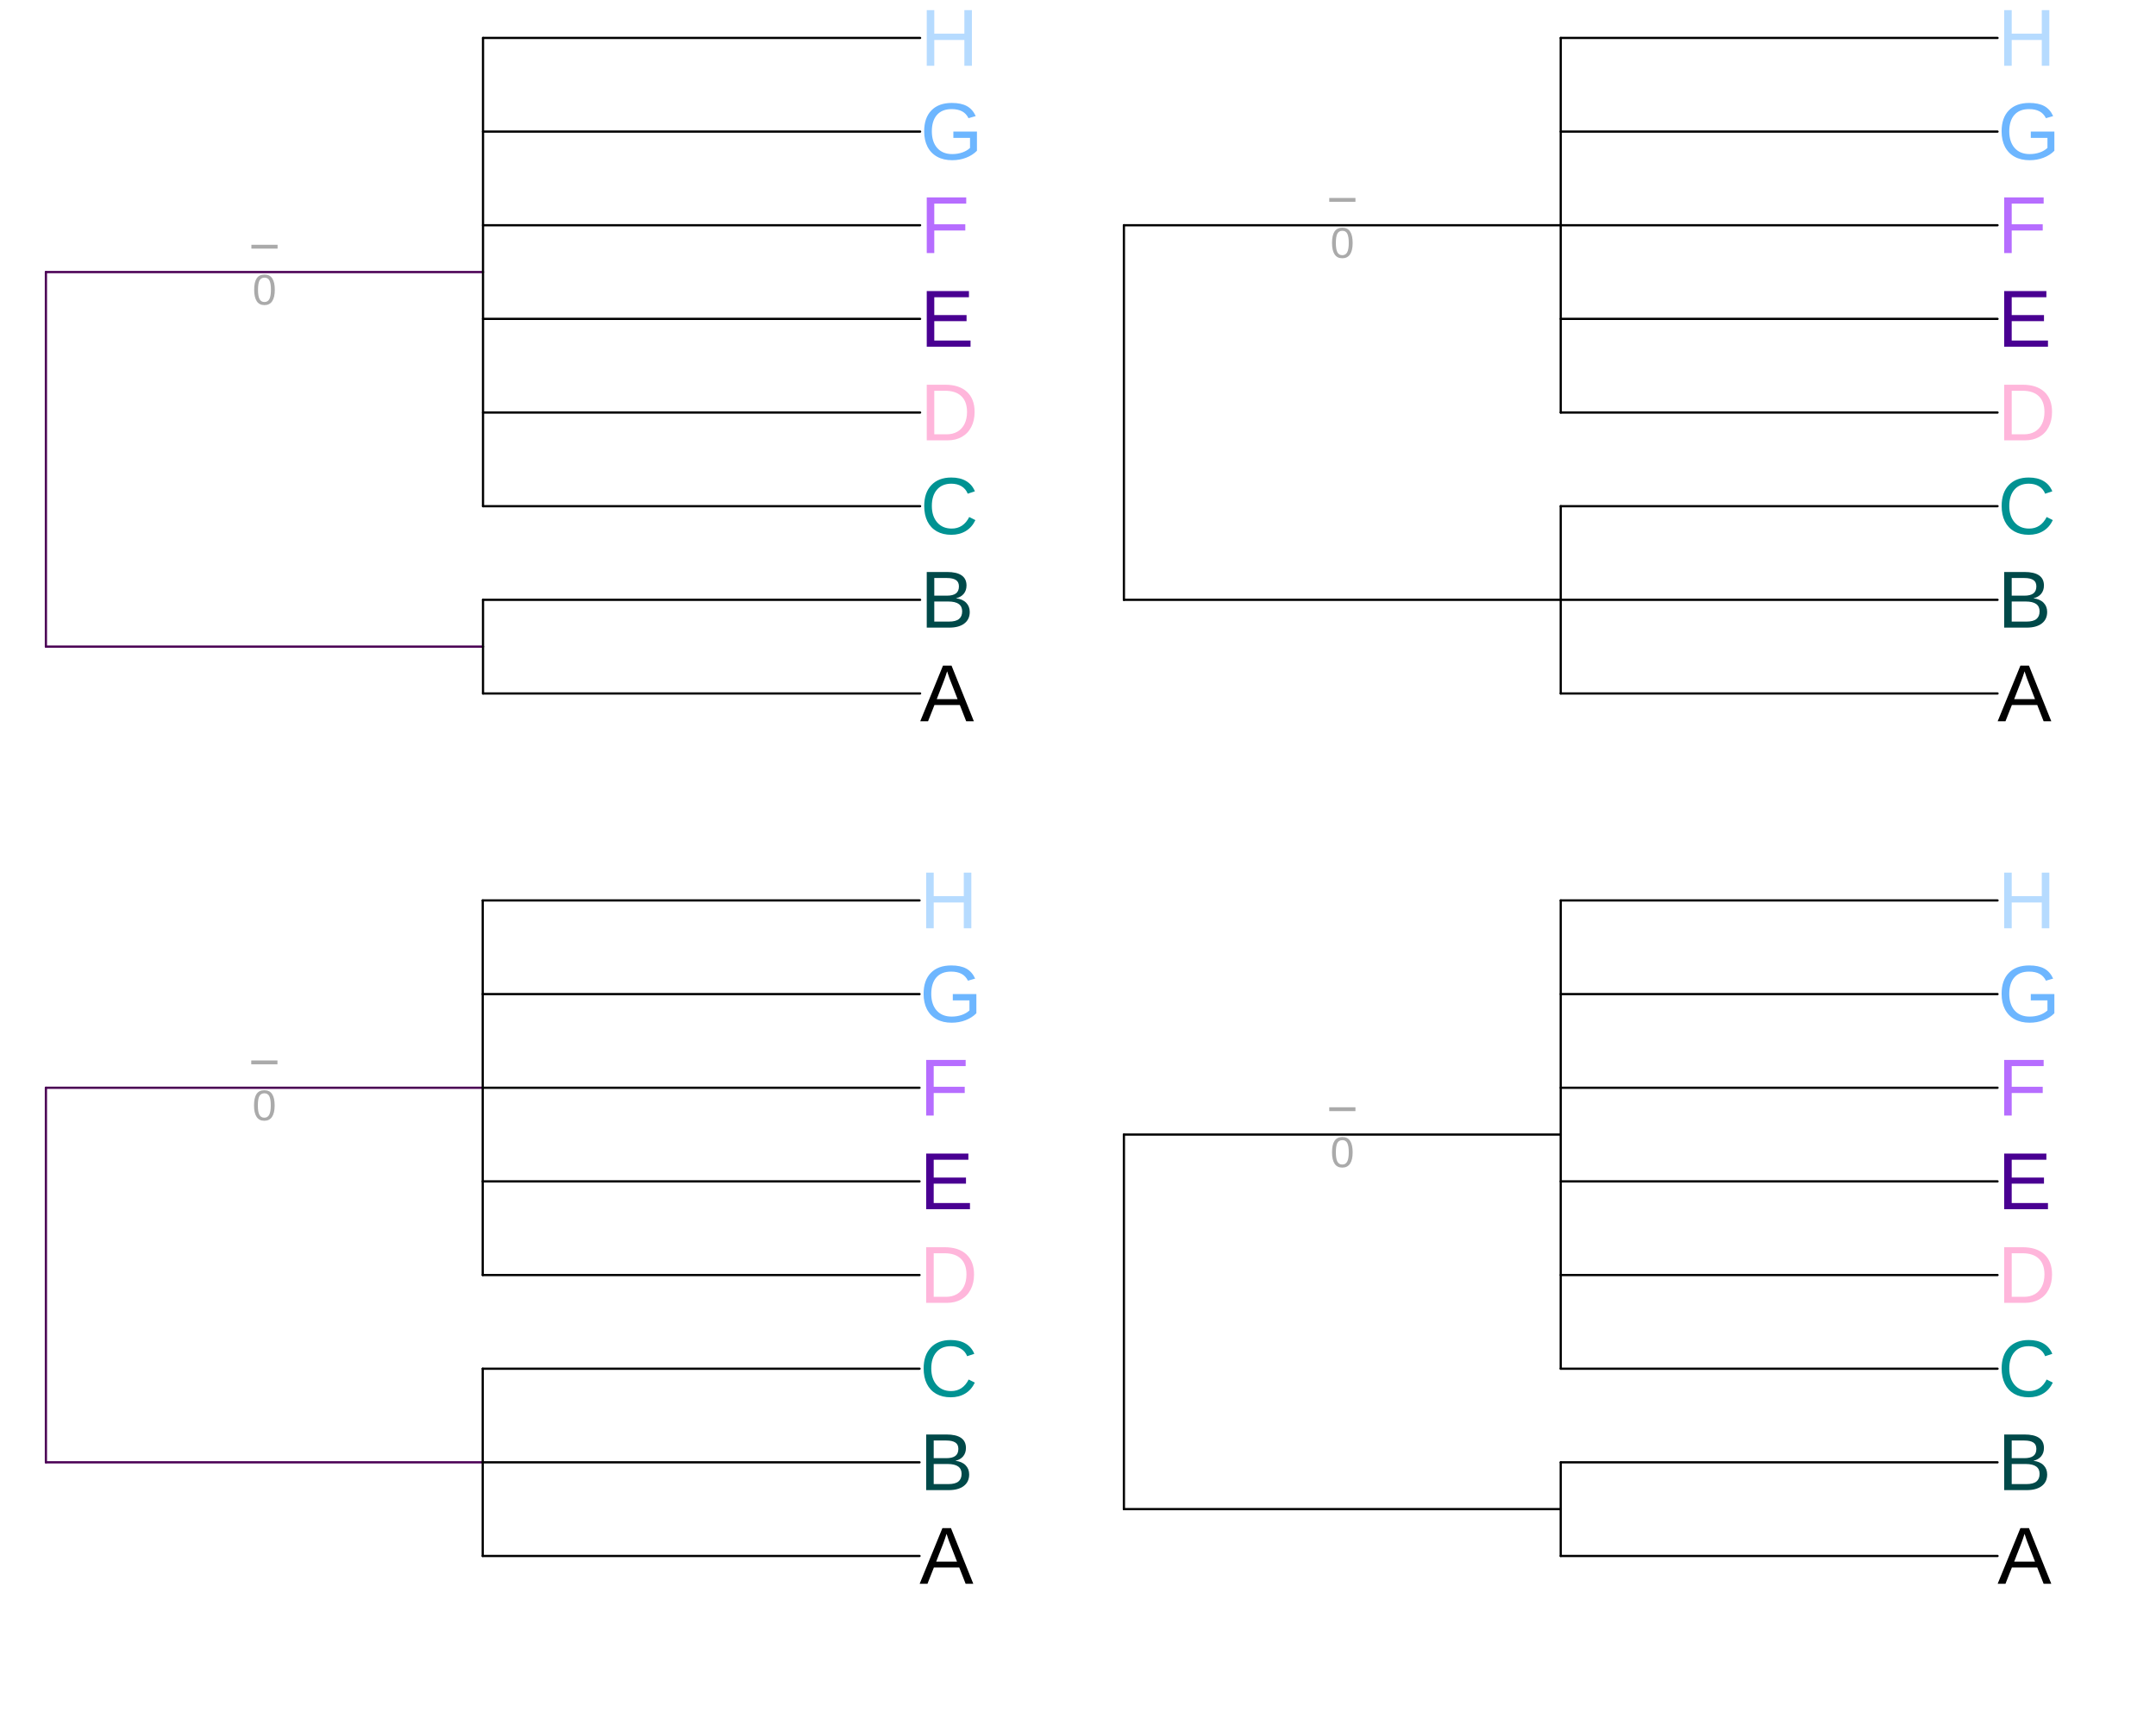
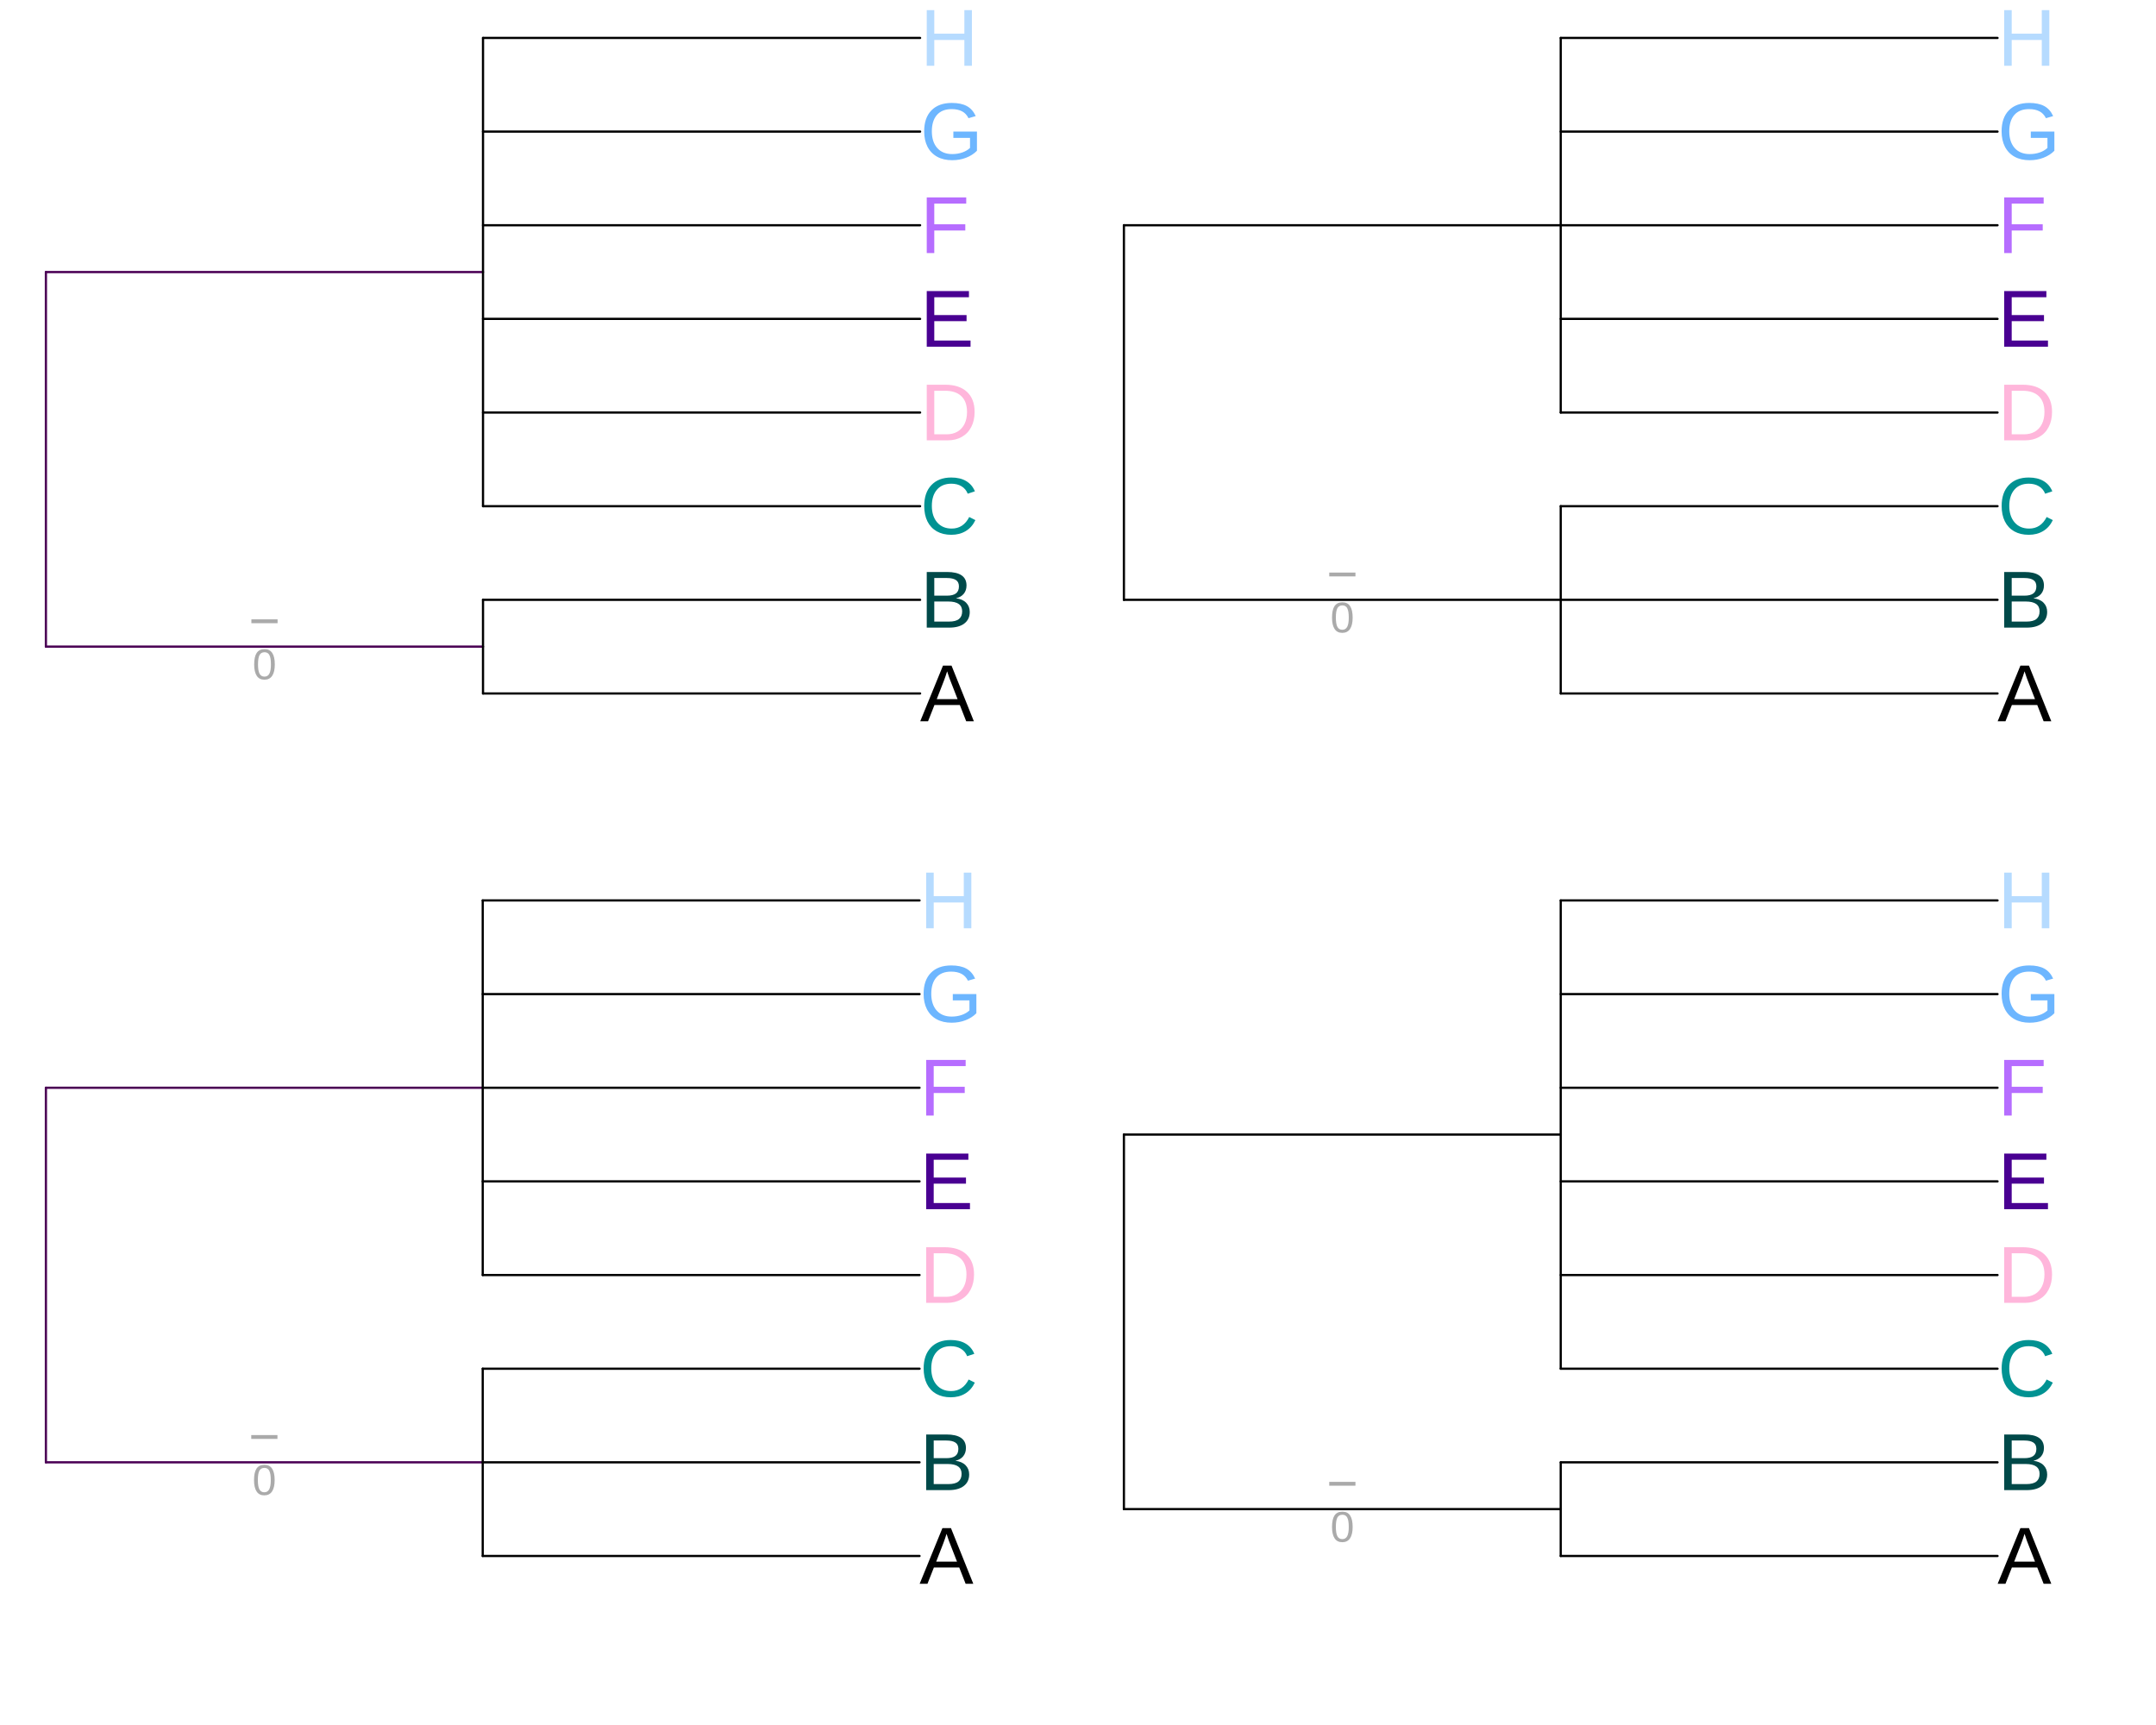
<svg xmlns="http://www.w3.org/2000/svg" viewBox="0 0 720.00 576.00">
  <defs>
    <style type="text/css">
    line, polyline, polygon, path, rect, circle {
      fill: none;
      stroke: #000000;
      stroke-linecap: round;
      stroke-linejoin: round;
      stroke-miterlimit: 10.00;
    }
  </style>
  </defs>
  <rect width="100%" height="100%" style="stroke: none; fill: #FFFFFF;" />
  <defs>
    <clipPath id="cpMC4wMHwzNjAuMDB8Mjg4LjAwfDAuMDA=">
      <rect x="0.00" y="0.00" width="360.00" height="288.00" />
    </clipPath>
  </defs>
  <defs>
    <clipPath id="cpMi4xNnwzNTcuODR8Mjg1Ljg0fDIuMTY=">
      <rect x="2.16" y="2.16" width="355.68" height="283.68" />
    </clipPath>
  </defs>
  <line x1="15.33" y1="215.92" x2="161.30" y2="215.92" style="stroke-width: 0.75; stroke: #4B0055;" clip-path="url(#cpMi4xNnwzNTcuODR8Mjg1Ljg0fDIuMTY=)" />
  <line x1="161.30" y1="231.56" x2="307.27" y2="231.56" style="stroke-width: 0.75;" clip-path="url(#cpMi4xNnwzNTcuODR8Mjg1Ljg0fDIuMTY=)" />
  <line x1="161.30" y1="200.29" x2="307.27" y2="200.29" style="stroke-width: 0.75;" clip-path="url(#cpMi4xNnwzNTcuODR8Mjg1Ljg0fDIuMTY=)" />
  <line x1="15.33" y1="90.84" x2="161.30" y2="90.84" style="stroke-width: 0.75; stroke: #4B0055;" clip-path="url(#cpMi4xNnwzNTcuODR8Mjg1Ljg0fDIuMTY=)" />
  <line x1="161.30" y1="169.02" x2="307.27" y2="169.02" style="stroke-width: 0.75;" clip-path="url(#cpMi4xNnwzNTcuODR8Mjg1Ljg0fDIuMTY=)" />
  <line x1="161.30" y1="137.75" x2="307.27" y2="137.75" style="stroke-width: 0.75;" clip-path="url(#cpMi4xNnwzNTcuODR8Mjg1Ljg0fDIuMTY=)" />
  <line x1="161.30" y1="106.48" x2="307.27" y2="106.48" style="stroke-width: 0.75;" clip-path="url(#cpMi4xNnwzNTcuODR8Mjg1Ljg0fDIuMTY=)" />
  <line x1="161.30" y1="75.21" x2="307.27" y2="75.21" style="stroke-width: 0.75;" clip-path="url(#cpMi4xNnwzNTcuODR8Mjg1Ljg0fDIuMTY=)" />
  <line x1="161.30" y1="43.94" x2="307.27" y2="43.94" style="stroke-width: 0.75;" clip-path="url(#cpMi4xNnwzNTcuODR8Mjg1Ljg0fDIuMTY=)" />
  <line x1="161.30" y1="12.67" x2="307.27" y2="12.67" style="stroke-width: 0.75;" clip-path="url(#cpMi4xNnwzNTcuODR8Mjg1Ljg0fDIuMTY=)" />
  <line x1="15.33" y1="215.92" x2="15.33" y2="90.84" style="stroke-width: 0.75; stroke: #4B0055;" clip-path="url(#cpMi4xNnwzNTcuODR8Mjg1Ljg0fDIuMTY=)" />
  <line x1="161.30" y1="231.56" x2="161.30" y2="200.29" style="stroke-width: 0.75;" clip-path="url(#cpMi4xNnwzNTcuODR8Mjg1Ljg0fDIuMTY=)" />
  <line x1="161.30" y1="169.02" x2="161.30" y2="12.67" style="stroke-width: 0.75;" clip-path="url(#cpMi4xNnwzNTcuODR8Mjg1Ljg0fDIuMTY=)" />
  <g clip-path="url(#cpMi4xNnwzNTcuODR8Mjg1Ljg0fDIuMTY=)">
    <text x="307.27" y="240.84" style="font-size: 27.00px; font-family: Liberation Sans;" textLength="18.02px" lengthAdjust="spacingAndGlyphs">A</text>
  </g>
  <g clip-path="url(#cpMi4xNnwzNTcuODR8Mjg1Ljg0fDIuMTY=)">
    <text x="307.27" y="209.57" style="font-size: 27.00px; fill: #004949; font-family: Liberation Sans;" textLength="18.02px" lengthAdjust="spacingAndGlyphs">B</text>
  </g>
  <g clip-path="url(#cpMi4xNnwzNTcuODR8Mjg1Ljg0fDIuMTY=)">
    <text x="307.27" y="178.31" style="font-size: 27.00px; fill: #009292; font-family: Liberation Sans;" textLength="19.50px" lengthAdjust="spacingAndGlyphs">C</text>
  </g>
  <g clip-path="url(#cpMi4xNnwzNTcuODR8Mjg1Ljg0fDIuMTY=)">
    <text x="307.27" y="147.04" style="font-size: 27.00px; fill: #FFB6DB; font-family: Liberation Sans;" textLength="19.50px" lengthAdjust="spacingAndGlyphs">D</text>
  </g>
  <g clip-path="url(#cpMi4xNnwzNTcuODR8Mjg1Ljg0fDIuMTY=)">
    <text x="307.27" y="115.77" style="font-size: 27.00px; fill: #490092; font-family: Liberation Sans;" textLength="18.02px" lengthAdjust="spacingAndGlyphs">E</text>
  </g>
  <g clip-path="url(#cpMi4xNnwzNTcuODR8Mjg1Ljg0fDIuMTY=)">
    <text x="307.27" y="84.50" style="font-size: 27.00px; fill: #B66DFF; font-family: Liberation Sans;" textLength="16.50px" lengthAdjust="spacingAndGlyphs">F</text>
  </g>
  <g clip-path="url(#cpMi4xNnwzNTcuODR8Mjg1Ljg0fDIuMTY=)">
    <text x="307.27" y="53.23" style="font-size: 27.00px; fill: #6DB6FF; font-family: Liberation Sans;" textLength="21.00px" lengthAdjust="spacingAndGlyphs">G</text>
  </g>
  <g clip-path="url(#cpMi4xNnwzNTcuODR8Mjg1Ljg0fDIuMTY=)">
    <text x="307.27" y="21.96" style="font-size: 27.00px; fill: #B6DBFF; font-family: Liberation Sans;" textLength="19.50px" lengthAdjust="spacingAndGlyphs">H</text>
  </g>
  <g clip-path="url(#cpMi4xNnwzNTcuODR8Mjg1Ljg0fDIuMTY=)">
-     <text x="83.06" y="88.36" style="font-size: 18.00px; fill: #AAAAAA; font-family: Liberation Sans;" textLength="10.52px" lengthAdjust="spacingAndGlyphs">−</text>
-   </g>
-   <g clip-path="url(#cpMi4xNnwzNTcuODR8Mjg1Ljg0fDIuMTY=)">
-     <text x="84.32" y="101.74" style="font-size: 14.40px; fill: #AAAAAA; font-family: Liberation Sans;" textLength="8.00px" lengthAdjust="spacingAndGlyphs">0</text>
+     <text x="83.06" y="213.44" style="font-size: 18.00px; fill: #AAAAAA; font-family: Liberation Sans;" textLength="10.52px" lengthAdjust="spacingAndGlyphs">−</text>
+   </g>
+   <g clip-path="url(#cpMi4xNnwzNTcuODR8Mjg1Ljg0fDIuMTY=)">
+     <text x="84.32" y="226.82" style="font-size: 14.40px; fill: #AAAAAA; font-family: Liberation Sans;" textLength="8.00px" lengthAdjust="spacingAndGlyphs">0</text>
  </g>
  <defs>
    <clipPath id="cpMzYyLjE2fDcxNy44NHwyODUuODR8Mi4xNg==">
      <rect x="362.16" y="2.16" width="355.68" height="283.68" />
    </clipPath>
  </defs>
  <defs>
    <clipPath id="cpMzYwLjAwfDcyMC4wMHwyODguMDB8MC4wMA==">
      <rect x="360.00" y="0.00" width="360.00" height="288.00" />
    </clipPath>
  </defs>
  <defs>
    <clipPath id="cpMzYyLjE2fDcxNy44NHwyODUuODR8Mi4xNg==">
      <rect x="362.16" y="2.16" width="355.68" height="283.68" />
    </clipPath>
  </defs>
  <line x1="375.33" y1="200.29" x2="521.21" y2="200.29" style="stroke-width: 0.75;" clip-path="url(#cpMzYyLjE2fDcxNy44NHwyODUuODR8Mi4xNg==)" />
  <line x1="521.21" y1="231.56" x2="667.08" y2="231.56" style="stroke-width: 0.75;" clip-path="url(#cpMzYyLjE2fDcxNy44NHwyODUuODR8Mi4xNg==)" />
  <line x1="521.21" y1="200.29" x2="667.08" y2="200.29" style="stroke-width: 0.75;" clip-path="url(#cpMzYyLjE2fDcxNy44NHwyODUuODR8Mi4xNg==)" />
  <line x1="521.21" y1="169.02" x2="667.08" y2="169.02" style="stroke-width: 0.75;" clip-path="url(#cpMzYyLjE2fDcxNy44NHwyODUuODR8Mi4xNg==)" />
  <line x1="375.33" y1="75.21" x2="521.21" y2="75.21" style="stroke-width: 0.75;" clip-path="url(#cpMzYyLjE2fDcxNy44NHwyODUuODR8Mi4xNg==)" />
  <line x1="521.21" y1="137.75" x2="667.08" y2="137.75" style="stroke-width: 0.75;" clip-path="url(#cpMzYyLjE2fDcxNy44NHwyODUuODR8Mi4xNg==)" />
  <line x1="521.21" y1="106.48" x2="667.08" y2="106.48" style="stroke-width: 0.75;" clip-path="url(#cpMzYyLjE2fDcxNy44NHwyODUuODR8Mi4xNg==)" />
  <line x1="521.21" y1="75.21" x2="667.08" y2="75.21" style="stroke-width: 0.75;" clip-path="url(#cpMzYyLjE2fDcxNy44NHwyODUuODR8Mi4xNg==)" />
  <line x1="521.21" y1="43.94" x2="667.08" y2="43.94" style="stroke-width: 0.75;" clip-path="url(#cpMzYyLjE2fDcxNy44NHwyODUuODR8Mi4xNg==)" />
  <line x1="521.21" y1="12.67" x2="667.08" y2="12.67" style="stroke-width: 0.75;" clip-path="url(#cpMzYyLjE2fDcxNy44NHwyODUuODR8Mi4xNg==)" />
  <line x1="375.33" y1="200.29" x2="375.33" y2="75.21" style="stroke-width: 0.75;" clip-path="url(#cpMzYyLjE2fDcxNy44NHwyODUuODR8Mi4xNg==)" />
  <line x1="521.21" y1="231.56" x2="521.21" y2="169.02" style="stroke-width: 0.75;" clip-path="url(#cpMzYyLjE2fDcxNy44NHwyODUuODR8Mi4xNg==)" />
  <line x1="521.21" y1="137.75" x2="521.21" y2="12.67" style="stroke-width: 0.75;" clip-path="url(#cpMzYyLjE2fDcxNy44NHwyODUuODR8Mi4xNg==)" />
  <g clip-path="url(#cpMzYyLjE2fDcxNy44NHwyODUuODR8Mi4xNg==)">
    <text x="667.08" y="240.84" style="font-size: 27.00px; font-family: Liberation Sans;" textLength="18.02px" lengthAdjust="spacingAndGlyphs">A</text>
  </g>
  <g clip-path="url(#cpMzYyLjE2fDcxNy44NHwyODUuODR8Mi4xNg==)">
    <text x="667.08" y="209.57" style="font-size: 27.00px; fill: #004949; font-family: Liberation Sans;" textLength="18.02px" lengthAdjust="spacingAndGlyphs">B</text>
  </g>
  <g clip-path="url(#cpMzYyLjE2fDcxNy44NHwyODUuODR8Mi4xNg==)">
    <text x="667.08" y="178.31" style="font-size: 27.00px; fill: #009292; font-family: Liberation Sans;" textLength="19.50px" lengthAdjust="spacingAndGlyphs">C</text>
  </g>
  <g clip-path="url(#cpMzYyLjE2fDcxNy44NHwyODUuODR8Mi4xNg==)">
    <text x="667.08" y="147.04" style="font-size: 27.00px; fill: #FFB6DB; font-family: Liberation Sans;" textLength="19.50px" lengthAdjust="spacingAndGlyphs">D</text>
  </g>
  <g clip-path="url(#cpMzYyLjE2fDcxNy44NHwyODUuODR8Mi4xNg==)">
    <text x="667.08" y="115.77" style="font-size: 27.00px; fill: #490092; font-family: Liberation Sans;" textLength="18.02px" lengthAdjust="spacingAndGlyphs">E</text>
  </g>
  <g clip-path="url(#cpMzYyLjE2fDcxNy44NHwyODUuODR8Mi4xNg==)">
    <text x="667.08" y="84.50" style="font-size: 27.00px; fill: #B66DFF; font-family: Liberation Sans;" textLength="16.50px" lengthAdjust="spacingAndGlyphs">F</text>
  </g>
  <g clip-path="url(#cpMzYyLjE2fDcxNy44NHwyODUuODR8Mi4xNg==)">
    <text x="667.08" y="53.23" style="font-size: 27.00px; fill: #6DB6FF; font-family: Liberation Sans;" textLength="21.00px" lengthAdjust="spacingAndGlyphs">G</text>
  </g>
  <g clip-path="url(#cpMzYyLjE2fDcxNy44NHwyODUuODR8Mi4xNg==)">
    <text x="667.08" y="21.96" style="font-size: 27.00px; fill: #B6DBFF; font-family: Liberation Sans;" textLength="19.50px" lengthAdjust="spacingAndGlyphs">H</text>
  </g>
  <g clip-path="url(#cpMzYyLjE2fDcxNy44NHwyODUuODR8Mi4xNg==)">
-     <text x="443.01" y="72.73" style="font-size: 18.00px; fill: #AAAAAA; font-family: Liberation Sans;" textLength="10.52px" lengthAdjust="spacingAndGlyphs">−</text>
-   </g>
-   <g clip-path="url(#cpMzYyLjE2fDcxNy44NHwyODUuODR8Mi4xNg==)">
-     <text x="444.27" y="86.10" style="font-size: 14.40px; fill: #AAAAAA; font-family: Liberation Sans;" textLength="8.00px" lengthAdjust="spacingAndGlyphs">0</text>
+     <text x="443.01" y="197.81" style="font-size: 18.00px; fill: #AAAAAA; font-family: Liberation Sans;" textLength="10.52px" lengthAdjust="spacingAndGlyphs">−</text>
+   </g>
+   <g clip-path="url(#cpMzYyLjE2fDcxNy44NHwyODUuODR8Mi4xNg==)">
+     <text x="444.27" y="211.18" style="font-size: 14.40px; fill: #AAAAAA; font-family: Liberation Sans;" textLength="8.00px" lengthAdjust="spacingAndGlyphs">0</text>
  </g>
  <defs>
    <clipPath id="cpMi4xNnwzNTcuODR8NTczLjg0fDI5MC4xNg==">
      <rect x="2.16" y="290.16" width="355.68" height="283.68" />
    </clipPath>
  </defs>
  <defs>
    <clipPath id="cpMC4wMHwzNjAuMDB8NTc2LjAwfDI4OC4wMA==">
      <rect x="0.00" y="288.00" width="360.00" height="288.00" />
    </clipPath>
  </defs>
  <defs>
    <clipPath id="cpMi4xNnwzNTcuODR8NTczLjg0fDI5MC4xNg==">
      <rect x="2.16" y="290.16" width="355.68" height="283.68" />
    </clipPath>
  </defs>
  <line x1="15.33" y1="488.29" x2="161.21" y2="488.29" style="stroke-width: 0.75; stroke: #4B0055;" clip-path="url(#cpMi4xNnwzNTcuODR8NTczLjg0fDI5MC4xNg==)" />
  <line x1="161.21" y1="519.56" x2="307.08" y2="519.56" style="stroke-width: 0.75;" clip-path="url(#cpMi4xNnwzNTcuODR8NTczLjg0fDI5MC4xNg==)" />
  <line x1="161.21" y1="488.29" x2="307.08" y2="488.29" style="stroke-width: 0.75;" clip-path="url(#cpMi4xNnwzNTcuODR8NTczLjg0fDI5MC4xNg==)" />
  <line x1="161.21" y1="457.02" x2="307.08" y2="457.02" style="stroke-width: 0.75;" clip-path="url(#cpMi4xNnwzNTcuODR8NTczLjg0fDI5MC4xNg==)" />
  <line x1="15.33" y1="363.21" x2="161.21" y2="363.21" style="stroke-width: 0.75; stroke: #4B0055;" clip-path="url(#cpMi4xNnwzNTcuODR8NTczLjg0fDI5MC4xNg==)" />
  <line x1="161.21" y1="425.75" x2="307.08" y2="425.75" style="stroke-width: 0.75;" clip-path="url(#cpMi4xNnwzNTcuODR8NTczLjg0fDI5MC4xNg==)" />
  <line x1="161.21" y1="394.48" x2="307.08" y2="394.48" style="stroke-width: 0.75;" clip-path="url(#cpMi4xNnwzNTcuODR8NTczLjg0fDI5MC4xNg==)" />
  <line x1="161.21" y1="363.21" x2="307.08" y2="363.21" style="stroke-width: 0.75;" clip-path="url(#cpMi4xNnwzNTcuODR8NTczLjg0fDI5MC4xNg==)" />
  <line x1="161.21" y1="331.94" x2="307.08" y2="331.94" style="stroke-width: 0.75;" clip-path="url(#cpMi4xNnwzNTcuODR8NTczLjg0fDI5MC4xNg==)" />
  <line x1="161.21" y1="300.67" x2="307.08" y2="300.67" style="stroke-width: 0.75;" clip-path="url(#cpMi4xNnwzNTcuODR8NTczLjg0fDI5MC4xNg==)" />
  <line x1="15.33" y1="488.29" x2="15.33" y2="363.21" style="stroke-width: 0.75; stroke: #4B0055;" clip-path="url(#cpMi4xNnwzNTcuODR8NTczLjg0fDI5MC4xNg==)" />
  <line x1="161.21" y1="519.56" x2="161.21" y2="457.02" style="stroke-width: 0.75;" clip-path="url(#cpMi4xNnwzNTcuODR8NTczLjg0fDI5MC4xNg==)" />
  <line x1="161.21" y1="425.75" x2="161.21" y2="300.67" style="stroke-width: 0.75;" clip-path="url(#cpMi4xNnwzNTcuODR8NTczLjg0fDI5MC4xNg==)" />
  <g clip-path="url(#cpMi4xNnwzNTcuODR8NTczLjg0fDI5MC4xNg==)">
    <text x="307.08" y="528.84" style="font-size: 27.00px; font-family: Liberation Sans;" textLength="18.02px" lengthAdjust="spacingAndGlyphs">A</text>
  </g>
  <g clip-path="url(#cpMi4xNnwzNTcuODR8NTczLjg0fDI5MC4xNg==)">
    <text x="307.08" y="497.57" style="font-size: 27.00px; fill: #004949; font-family: Liberation Sans;" textLength="18.02px" lengthAdjust="spacingAndGlyphs">B</text>
  </g>
  <g clip-path="url(#cpMi4xNnwzNTcuODR8NTczLjg0fDI5MC4xNg==)">
    <text x="307.08" y="466.31" style="font-size: 27.00px; fill: #009292; font-family: Liberation Sans;" textLength="19.50px" lengthAdjust="spacingAndGlyphs">C</text>
  </g>
  <g clip-path="url(#cpMi4xNnwzNTcuODR8NTczLjg0fDI5MC4xNg==)">
    <text x="307.08" y="435.04" style="font-size: 27.00px; fill: #FFB6DB; font-family: Liberation Sans;" textLength="19.50px" lengthAdjust="spacingAndGlyphs">D</text>
  </g>
  <g clip-path="url(#cpMi4xNnwzNTcuODR8NTczLjg0fDI5MC4xNg==)">
    <text x="307.08" y="403.77" style="font-size: 27.00px; fill: #490092; font-family: Liberation Sans;" textLength="18.02px" lengthAdjust="spacingAndGlyphs">E</text>
  </g>
  <g clip-path="url(#cpMi4xNnwzNTcuODR8NTczLjg0fDI5MC4xNg==)">
    <text x="307.08" y="372.50" style="font-size: 27.00px; fill: #B66DFF; font-family: Liberation Sans;" textLength="16.50px" lengthAdjust="spacingAndGlyphs">F</text>
  </g>
  <g clip-path="url(#cpMi4xNnwzNTcuODR8NTczLjg0fDI5MC4xNg==)">
    <text x="307.08" y="341.23" style="font-size: 27.00px; fill: #6DB6FF; font-family: Liberation Sans;" textLength="21.00px" lengthAdjust="spacingAndGlyphs">G</text>
  </g>
  <g clip-path="url(#cpMi4xNnwzNTcuODR8NTczLjg0fDI5MC4xNg==)">
    <text x="307.08" y="309.96" style="font-size: 27.00px; fill: #B6DBFF; font-family: Liberation Sans;" textLength="19.50px" lengthAdjust="spacingAndGlyphs">H</text>
  </g>
  <g clip-path="url(#cpMi4xNnwzNTcuODR8NTczLjg0fDI5MC4xNg==)">
-     <text x="83.01" y="360.73" style="font-size: 18.00px; fill: #AAAAAA; font-family: Liberation Sans;" textLength="10.52px" lengthAdjust="spacingAndGlyphs">−</text>
-   </g>
-   <g clip-path="url(#cpMi4xNnwzNTcuODR8NTczLjg0fDI5MC4xNg==)">
-     <text x="84.27" y="374.10" style="font-size: 14.40px; fill: #AAAAAA; font-family: Liberation Sans;" textLength="8.00px" lengthAdjust="spacingAndGlyphs">0</text>
+     <text x="83.01" y="485.81" style="font-size: 18.00px; fill: #AAAAAA; font-family: Liberation Sans;" textLength="10.52px" lengthAdjust="spacingAndGlyphs">−</text>
+   </g>
+   <g clip-path="url(#cpMi4xNnwzNTcuODR8NTczLjg0fDI5MC4xNg==)">
+     <text x="84.27" y="499.18" style="font-size: 14.40px; fill: #AAAAAA; font-family: Liberation Sans;" textLength="8.00px" lengthAdjust="spacingAndGlyphs">0</text>
  </g>
  <defs>
    <clipPath id="cpMzYyLjE2fDcxNy44NHw1NzMuODR8MjkwLjE2">
      <rect x="362.16" y="290.16" width="355.68" height="283.68" />
    </clipPath>
  </defs>
  <defs>
    <clipPath id="cpMzYwLjAwfDcyMC4wMHw1NzYuMDB8Mjg4LjAw">
      <rect x="360.00" y="288.00" width="360.00" height="288.00" />
    </clipPath>
  </defs>
  <defs>
    <clipPath id="cpMzYyLjE2fDcxNy44NHw1NzMuODR8MjkwLjE2">
      <rect x="362.16" y="290.16" width="355.68" height="283.68" />
    </clipPath>
  </defs>
  <line x1="375.33" y1="503.92" x2="521.21" y2="503.92" style="stroke-width: 0.75;" clip-path="url(#cpMzYyLjE2fDcxNy44NHw1NzMuODR8MjkwLjE2)" />
  <line x1="521.21" y1="519.56" x2="667.08" y2="519.56" style="stroke-width: 0.75;" clip-path="url(#cpMzYyLjE2fDcxNy44NHw1NzMuODR8MjkwLjE2)" />
  <line x1="521.21" y1="488.29" x2="667.08" y2="488.29" style="stroke-width: 0.75;" clip-path="url(#cpMzYyLjE2fDcxNy44NHw1NzMuODR8MjkwLjE2)" />
  <line x1="375.33" y1="378.84" x2="521.21" y2="378.84" style="stroke-width: 0.75;" clip-path="url(#cpMzYyLjE2fDcxNy44NHw1NzMuODR8MjkwLjE2)" />
  <line x1="521.21" y1="457.02" x2="667.08" y2="457.02" style="stroke-width: 0.75;" clip-path="url(#cpMzYyLjE2fDcxNy44NHw1NzMuODR8MjkwLjE2)" />
  <line x1="521.21" y1="425.75" x2="667.08" y2="425.75" style="stroke-width: 0.75;" clip-path="url(#cpMzYyLjE2fDcxNy44NHw1NzMuODR8MjkwLjE2)" />
  <line x1="521.21" y1="394.48" x2="667.08" y2="394.48" style="stroke-width: 0.75;" clip-path="url(#cpMzYyLjE2fDcxNy44NHw1NzMuODR8MjkwLjE2)" />
  <line x1="521.21" y1="363.21" x2="667.08" y2="363.21" style="stroke-width: 0.75;" clip-path="url(#cpMzYyLjE2fDcxNy44NHw1NzMuODR8MjkwLjE2)" />
  <line x1="521.21" y1="331.94" x2="667.08" y2="331.94" style="stroke-width: 0.75;" clip-path="url(#cpMzYyLjE2fDcxNy44NHw1NzMuODR8MjkwLjE2)" />
  <line x1="521.21" y1="300.67" x2="667.08" y2="300.67" style="stroke-width: 0.75;" clip-path="url(#cpMzYyLjE2fDcxNy44NHw1NzMuODR8MjkwLjE2)" />
  <line x1="375.33" y1="503.92" x2="375.33" y2="378.84" style="stroke-width: 0.75;" clip-path="url(#cpMzYyLjE2fDcxNy44NHw1NzMuODR8MjkwLjE2)" />
  <line x1="521.21" y1="519.56" x2="521.21" y2="488.29" style="stroke-width: 0.75;" clip-path="url(#cpMzYyLjE2fDcxNy44NHw1NzMuODR8MjkwLjE2)" />
  <line x1="521.21" y1="457.02" x2="521.21" y2="300.67" style="stroke-width: 0.75;" clip-path="url(#cpMzYyLjE2fDcxNy44NHw1NzMuODR8MjkwLjE2)" />
  <g clip-path="url(#cpMzYyLjE2fDcxNy44NHw1NzMuODR8MjkwLjE2)">
    <text x="667.08" y="528.84" style="font-size: 27.00px; font-family: Liberation Sans;" textLength="18.02px" lengthAdjust="spacingAndGlyphs">A</text>
  </g>
  <g clip-path="url(#cpMzYyLjE2fDcxNy44NHw1NzMuODR8MjkwLjE2)">
    <text x="667.08" y="497.57" style="font-size: 27.00px; fill: #004949; font-family: Liberation Sans;" textLength="18.02px" lengthAdjust="spacingAndGlyphs">B</text>
  </g>
  <g clip-path="url(#cpMzYyLjE2fDcxNy44NHw1NzMuODR8MjkwLjE2)">
    <text x="667.08" y="466.31" style="font-size: 27.00px; fill: #009292; font-family: Liberation Sans;" textLength="19.50px" lengthAdjust="spacingAndGlyphs">C</text>
  </g>
  <g clip-path="url(#cpMzYyLjE2fDcxNy44NHw1NzMuODR8MjkwLjE2)">
    <text x="667.08" y="435.04" style="font-size: 27.00px; fill: #FFB6DB; font-family: Liberation Sans;" textLength="19.50px" lengthAdjust="spacingAndGlyphs">D</text>
  </g>
  <g clip-path="url(#cpMzYyLjE2fDcxNy44NHw1NzMuODR8MjkwLjE2)">
    <text x="667.08" y="403.77" style="font-size: 27.00px; fill: #490092; font-family: Liberation Sans;" textLength="18.02px" lengthAdjust="spacingAndGlyphs">E</text>
  </g>
  <g clip-path="url(#cpMzYyLjE2fDcxNy44NHw1NzMuODR8MjkwLjE2)">
    <text x="667.08" y="372.50" style="font-size: 27.00px; fill: #B66DFF; font-family: Liberation Sans;" textLength="16.50px" lengthAdjust="spacingAndGlyphs">F</text>
  </g>
  <g clip-path="url(#cpMzYyLjE2fDcxNy44NHw1NzMuODR8MjkwLjE2)">
    <text x="667.08" y="341.23" style="font-size: 27.00px; fill: #6DB6FF; font-family: Liberation Sans;" textLength="21.00px" lengthAdjust="spacingAndGlyphs">G</text>
  </g>
  <g clip-path="url(#cpMzYyLjE2fDcxNy44NHw1NzMuODR8MjkwLjE2)">
    <text x="667.08" y="309.96" style="font-size: 27.00px; fill: #B6DBFF; font-family: Liberation Sans;" textLength="19.50px" lengthAdjust="spacingAndGlyphs">H</text>
  </g>
  <g clip-path="url(#cpMzYyLjE2fDcxNy44NHw1NzMuODR8MjkwLjE2)">
-     <text x="443.01" y="376.36" style="font-size: 18.00px; fill: #AAAAAA; font-family: Liberation Sans;" textLength="10.52px" lengthAdjust="spacingAndGlyphs">−</text>
-   </g>
-   <g clip-path="url(#cpMzYyLjE2fDcxNy44NHw1NzMuODR8MjkwLjE2)">
-     <text x="444.27" y="389.74" style="font-size: 14.40px; fill: #AAAAAA; font-family: Liberation Sans;" textLength="8.00px" lengthAdjust="spacingAndGlyphs">0</text>
+     <text x="443.01" y="501.44" style="font-size: 18.00px; fill: #AAAAAA; font-family: Liberation Sans;" textLength="10.52px" lengthAdjust="spacingAndGlyphs">−</text>
+   </g>
+   <g clip-path="url(#cpMzYyLjE2fDcxNy44NHw1NzMuODR8MjkwLjE2)">
+     <text x="444.27" y="514.82" style="font-size: 14.40px; fill: #AAAAAA; font-family: Liberation Sans;" textLength="8.00px" lengthAdjust="spacingAndGlyphs">0</text>
  </g>
</svg>
